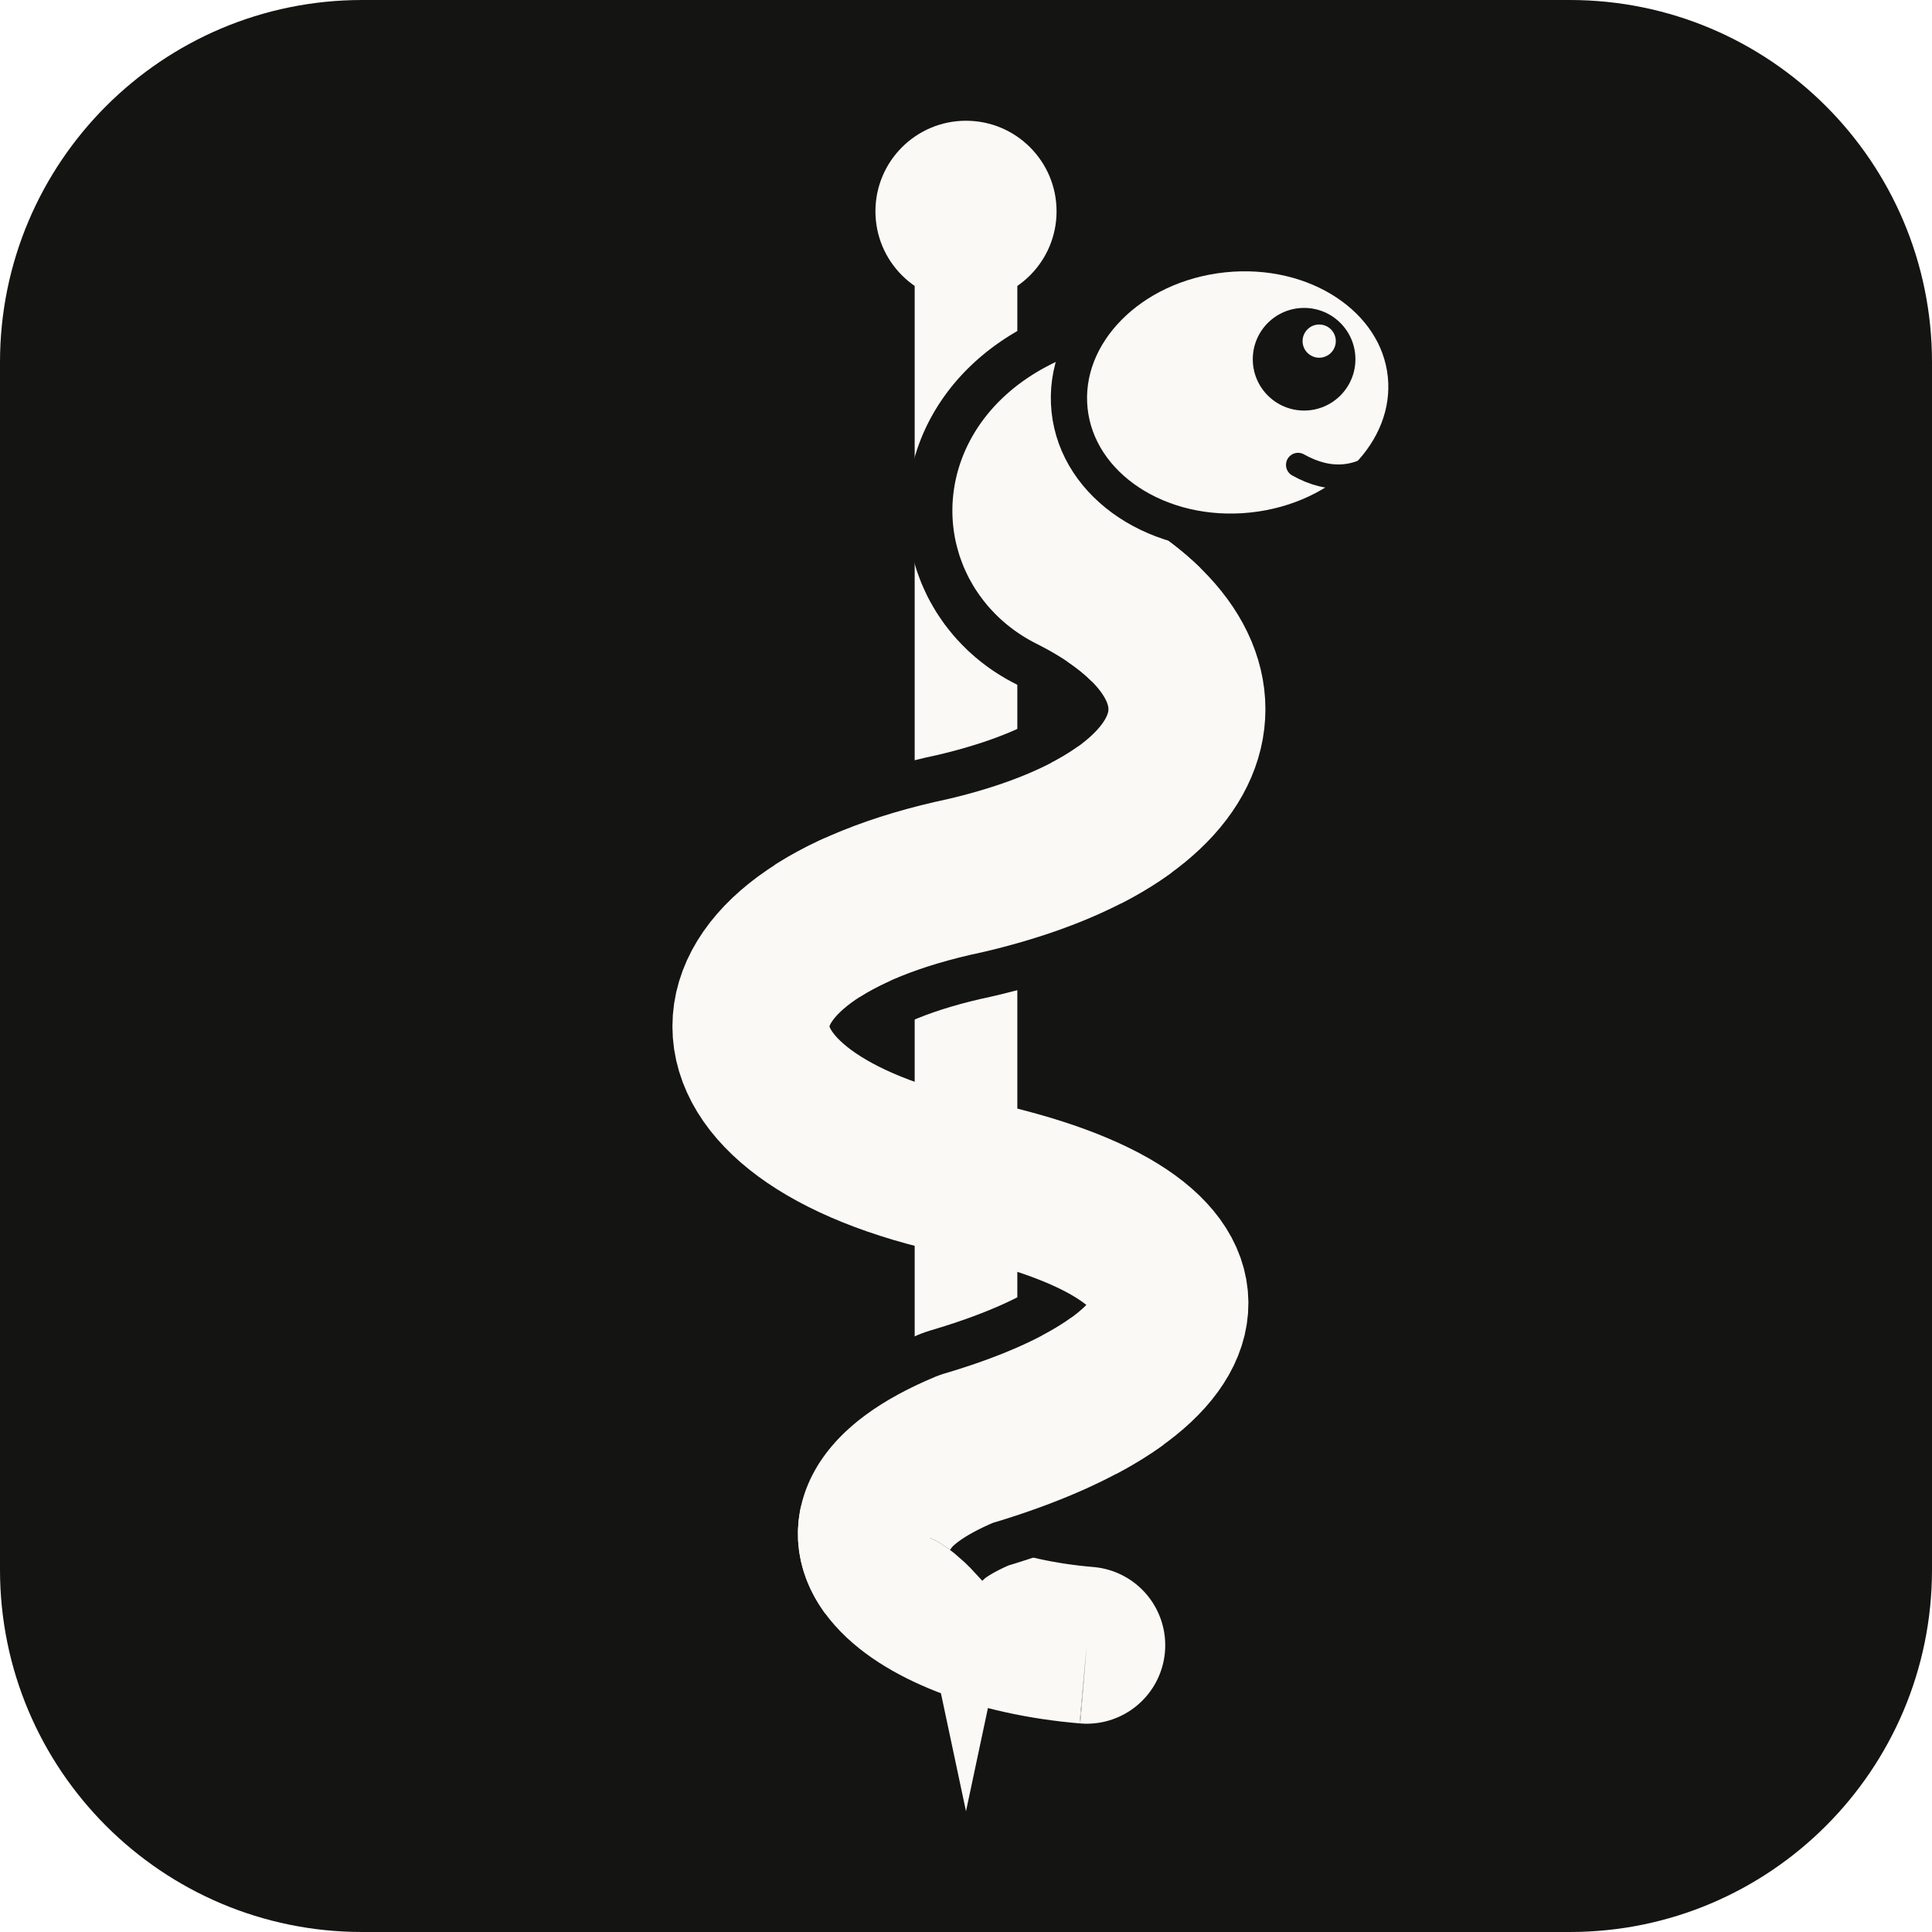
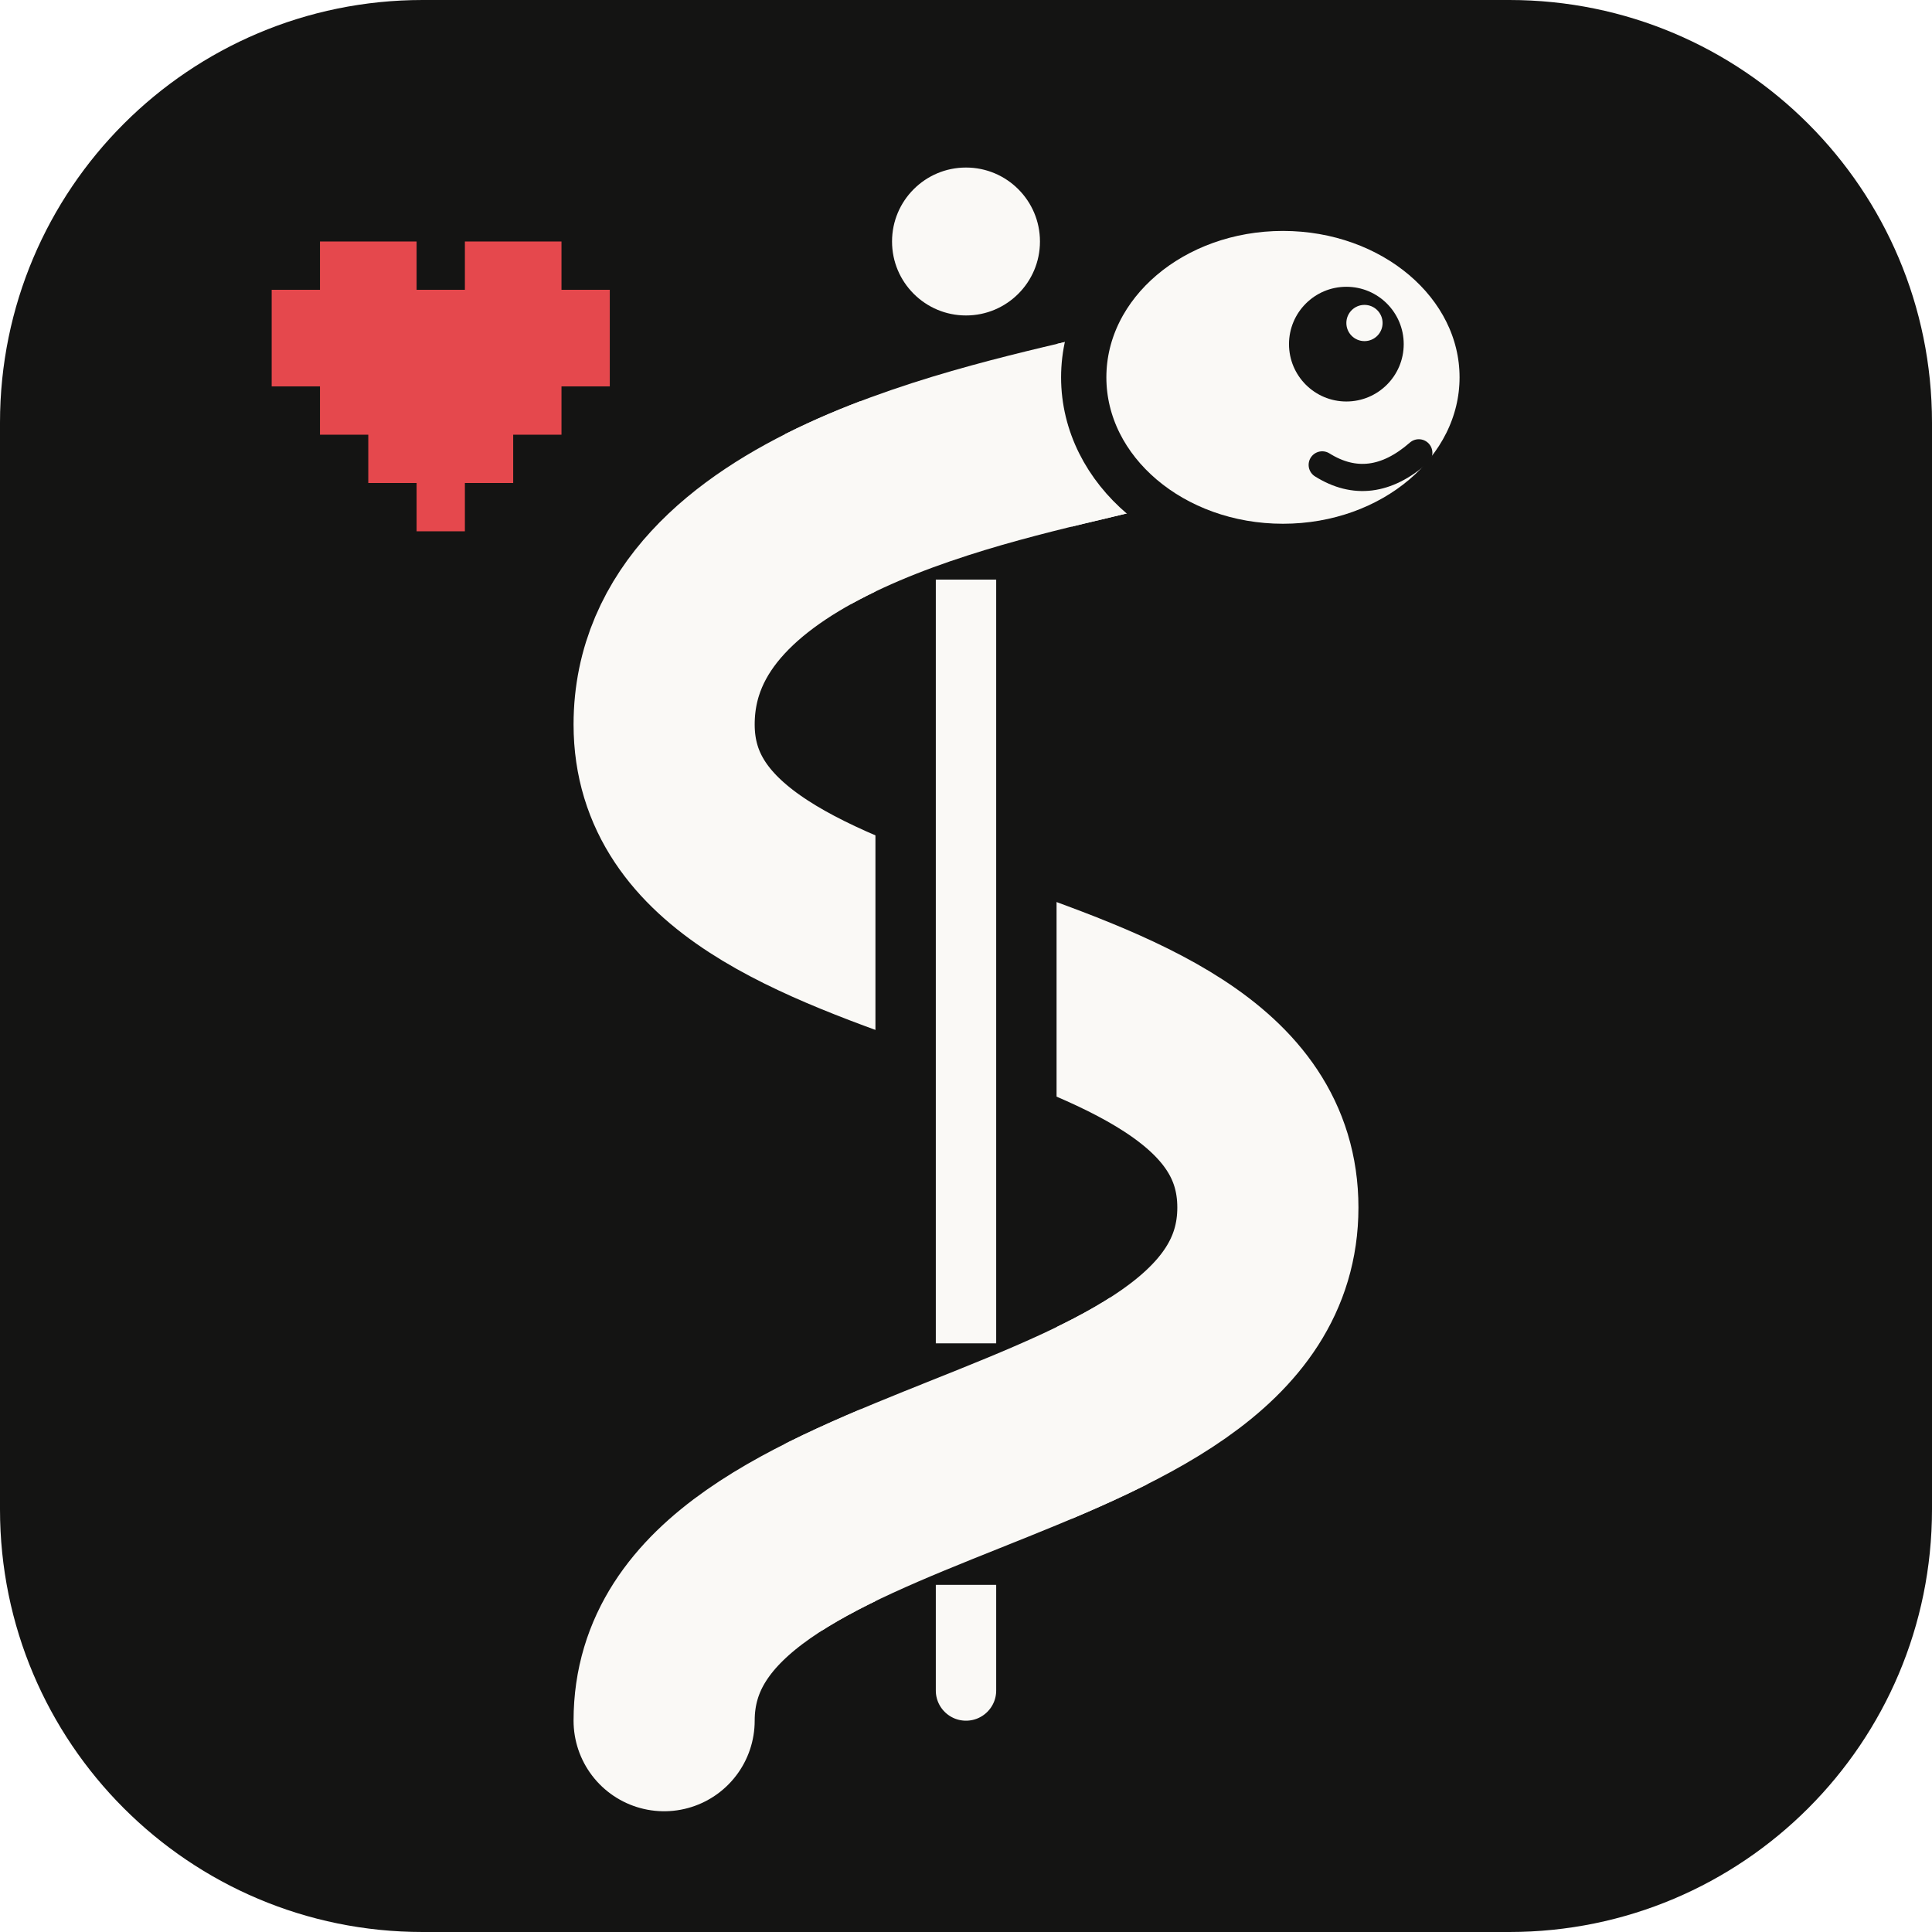
<svg xmlns="http://www.w3.org/2000/svg" viewBox="0 0 64 64">
  <defs>
-     <path id="snake" d="M36 54.5 C30 54 26 50.5 32 48 C40.5 45.5 41.5 41 32 39 C22.5 37 22.5 31 32 29 C40.5 27 41.5 22 35.5 19 C33.5 18 33.5 15 37 14" />
+     <path id="snake" d="M22 57 C22 48 42 49 42 40 C42 31 22 33 22 24 C22 17 33 15 37 14" />
+     <clipPath id="front">
+       <rect x="28.5" y="44.5" width="7" height="8" />
+       <rect x="28.5" y="11.6" width="7" height="7.6" />
+     </clipPath>
+     <clipPath id="frontWide">
+       <rect x="26" y="43" width="12" height="11" />
+       <rect x="26" y="10.5" width="12" height="9.5" />
+     </clipPath>
  </defs>
-   <rect width="64" height="64" rx="12" fill="#141413" />
-   <g fill="none" stroke-linecap="round" stroke-linejoin="round">
-     <use href="#snake" stroke="#141413" stroke-width="8.2" />
-     <use href="#snake" stroke="#FAF9F6" stroke-width="5.2" />
-   </g>
-   <circle cx="32" cy="7" r="3" fill="#FAF9F6" />
-   <path d="M30.3 9 H33.7 V52 L32 60 L30.3 52 Z" fill="#FAF9F6" />
-   <g fill="none" stroke-linecap="butt" stroke-linejoin="round">
-     <use href="#snake" stroke="#141413" stroke-width="8.2" stroke-dasharray="0 8.75 8 28 8 10.25 9.51 40" />
-     <use href="#snake" stroke="#FAF9F6" stroke-width="5.2" stroke-dasharray="0 7.25 11 25 11 7.25 11.01 40" />
-   </g>
-   <ellipse cx="41" cy="13" rx="5.6" ry="4.6" transform="rotate(-6 41 13)" fill="#FAF9F6" stroke="#141413" stroke-width="1.2" />
-   <circle cx="43.2" cy="11.9" r="1.7" fill="#141413" />
-   <circle cx="43.7" cy="11.3" r=".55" fill="#FAF9F6" />
-   <path d="M43 15.4 Q44.6 16.3 46 15.1" fill="none" stroke="#141413" stroke-width=".8" stroke-linecap="round" />
+   <rect width="64" height="64" rx="14" fill="#141413" />
+   <path transform="translate(9 8) scale(1.6)" fill="#E5484D" d="M1 0h2v1h-2zM4 0h2v1h-2zM0 1h7v2h-7zM1 3h5v1h-5zM2 4h3v1h-3zM3 5h1v1h-1z" />
+   <use href="#snake" fill="none" stroke="#141413" stroke-width="9" stroke-linecap="round" />
+   <use href="#snake" fill="none" stroke="#FAF9F6" stroke-width="6" stroke-linecap="round" />
+   <rect x="30" y="9" width="4" height="49" rx="2" fill="#FAF9F6" stroke="#141413" stroke-width="2" />
+   <circle cx="32" cy="8" r="3.2" fill="#FAF9F6" stroke="#141413" stroke-width="1.5" />
+   <use href="#snake" clip-path="url(#front)" fill="none" stroke="#141413" stroke-width="9" />
+   <use href="#snake" clip-path="url(#frontWide)" fill="none" stroke="#FAF9F6" stroke-width="6" />
+   <ellipse cx="42.5" cy="12.5" rx="6.6" ry="5.6" fill="#FAF9F6" stroke="#141413" stroke-width="1.5" />
+   <circle cx="44.6" cy="11.4" r="1.9" fill="#141413" />
+   <circle cx="45.2" cy="10.7" r=".6" fill="#FAF9F6" />
+   <path d="M43.8 15.4 Q45.4 16.4 47 15" fill="none" stroke="#141413" stroke-width=".9" stroke-linecap="round" />
</svg>
